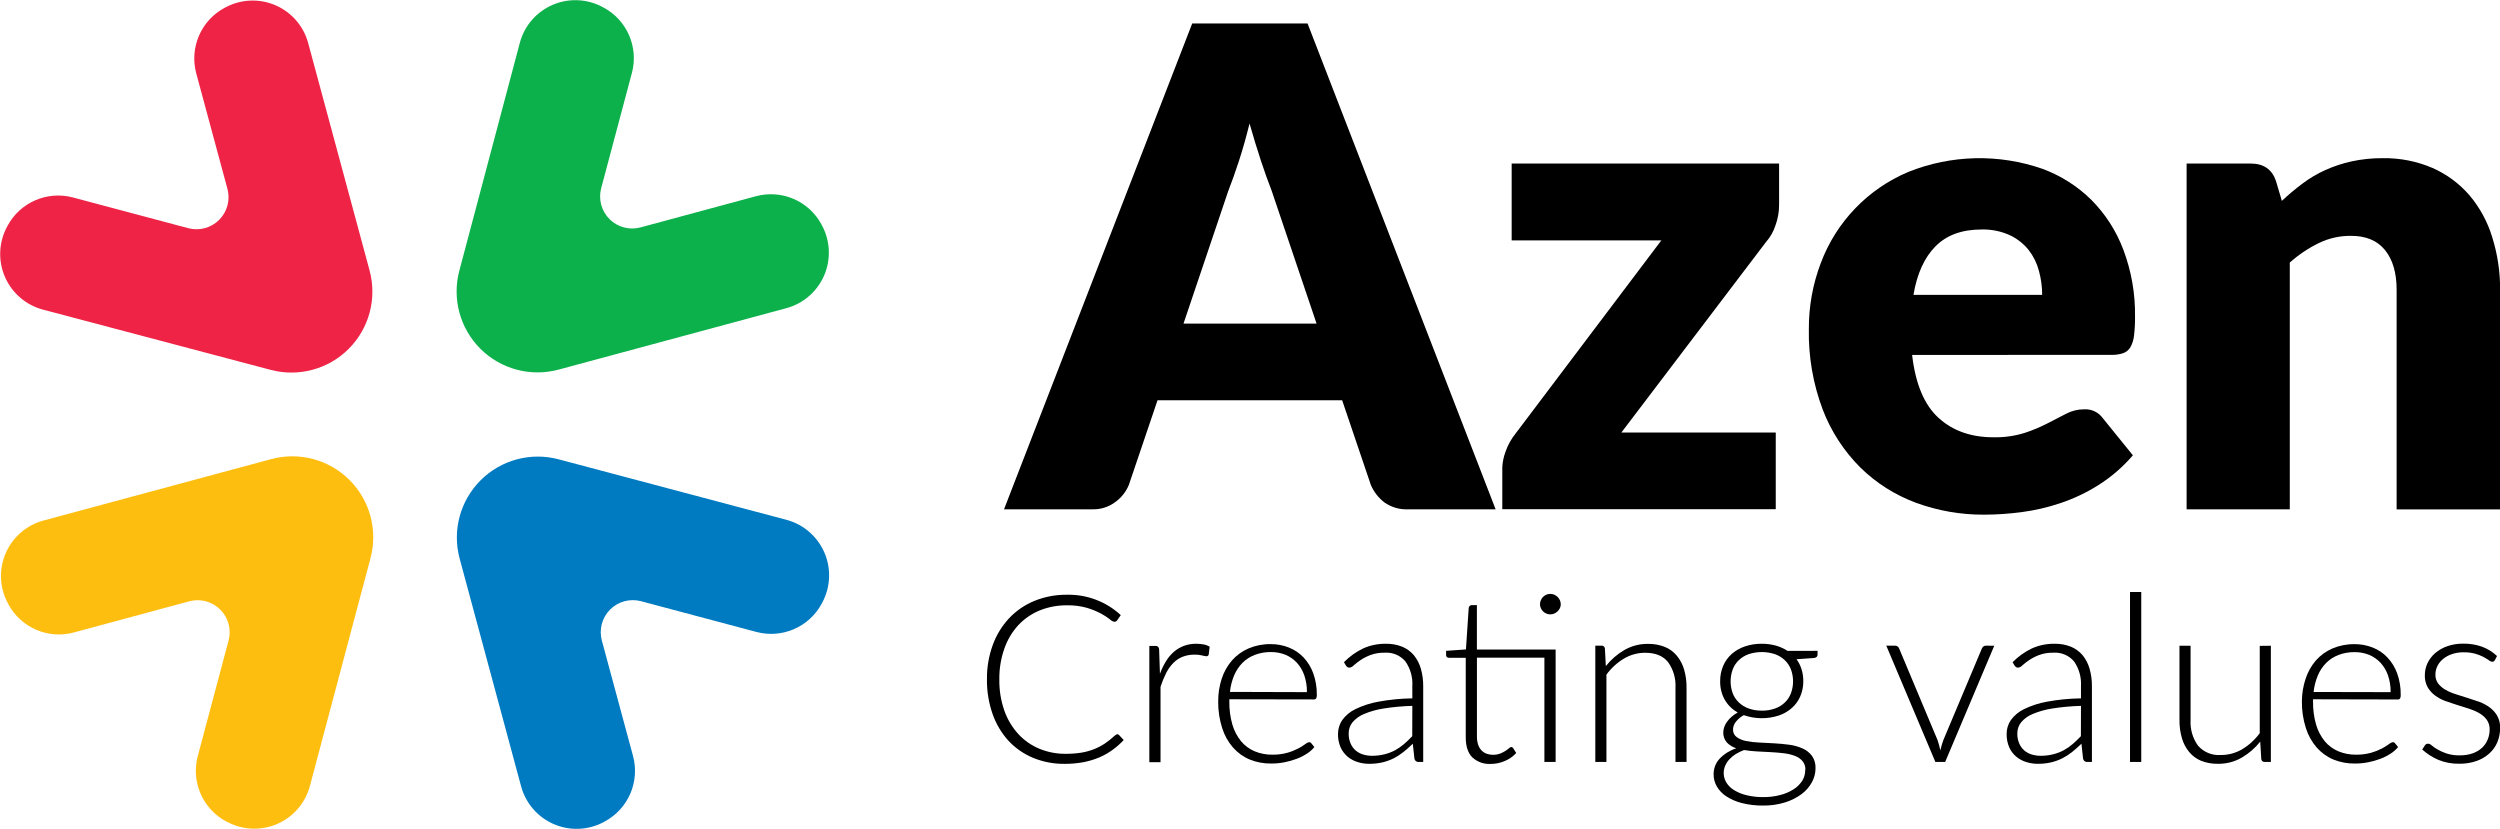
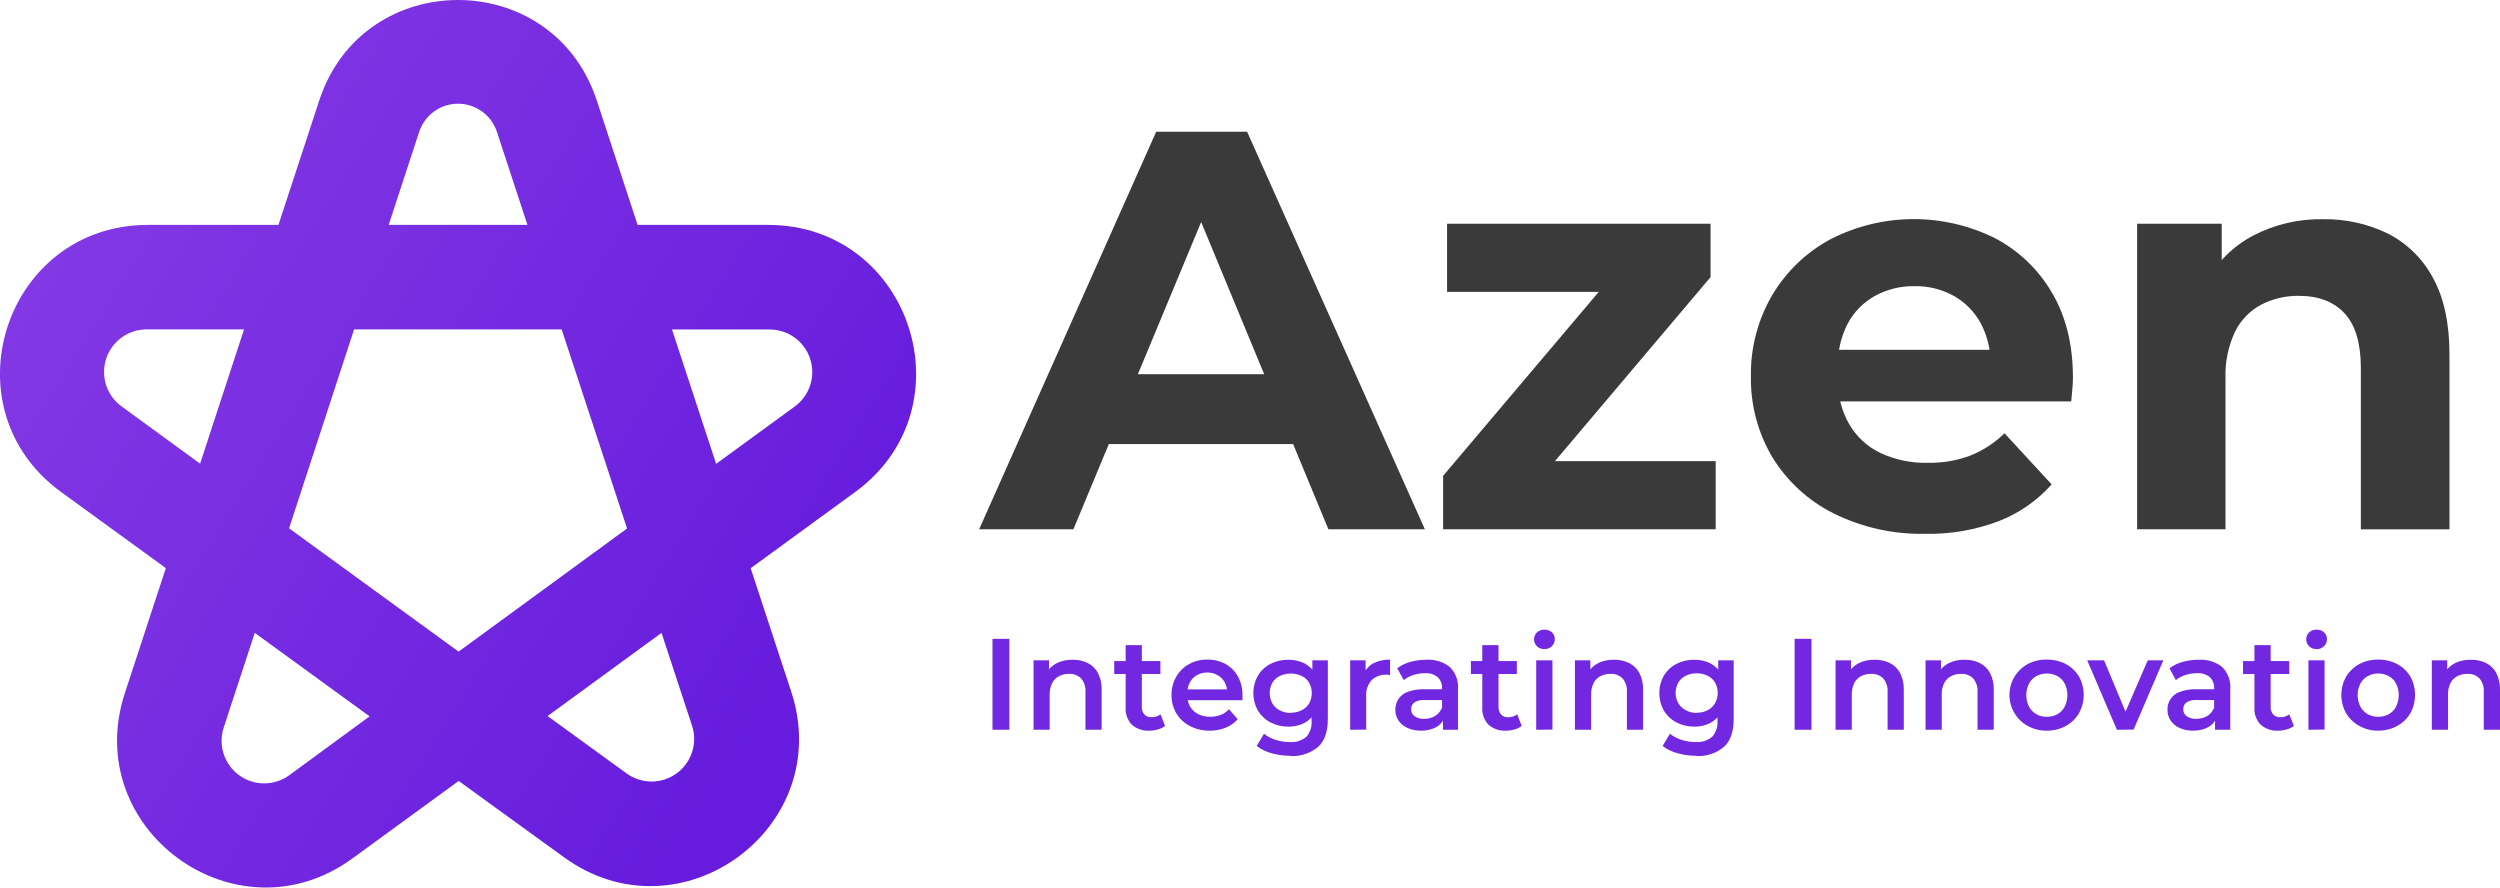
- <svg xmlns="http://www.w3.org/2000/svg" viewBox="0 0 629.97 208.86">
+ <svg xmlns="http://www.w3.org/2000/svg" viewBox="0 0 522.47 185.48">
  <defs>
-     <style>.cls-1{fill:#febe10;}.cls-2{fill:#007bc1;}.cls-3{fill:#0db14b;}.cls-4{fill:#ee2346;}</style>
+     <style>.cls-1{fill:url(#linear-gradient);}.cls-2{fill:#7227e0;}.cls-3{fill:#3a3a3a;}</style>
+     <linearGradient id="linear-gradient" x1="5.58" y1="48.99" x2="167.98" y2="150.23" gradientUnits="userSpaceOnUse">
+       <stop offset="0" stop-color="#8339e4" />
+       <stop offset="1" stop-color="#661bdd" />
+     </linearGradient>
  </defs>
  <g id="Layer_2" data-name="Layer 2">
    <g id="Layer_1-2" data-name="Layer 1">
-       <path d="M376.88,128.34h-22a9.6,9.6,0,0,1-6-1.72,10.94,10.94,0,0,1-3.44-4.41l-7.23-21.34H291.68l-7.23,21.34a10.12,10.12,0,0,1-3.32,4.24,9.25,9.25,0,0,1-5.92,1.89H253L300.42,5.92h29.07Zm-45.12-46.8L320.42,48c-.84-2.13-1.74-4.63-2.69-7.52s-1.91-6-2.86-9.37q-1.26,5.13-2.69,9.5t-2.69,7.56L298.23,81.54Z" />
-       <path d="M448.31,51.63a15,15,0,0,1-.93,5.21A11.76,11.76,0,0,1,445,61L408.56,109h38.91v19.32H378.56V117.76a13,13,0,0,1,.84-4,15.13,15.13,0,0,1,2.52-4.53l36.72-48.66H380.92V41.21h67.39Z" />
-       <path d="M481.83,89.44q1.26,10.92,6.64,15.84t13.86,4.91a24.81,24.81,0,0,0,7.82-1.09,39.49,39.49,0,0,0,5.84-2.44l4.71-2.43a9.69,9.69,0,0,1,4.49-1.09,5.4,5.4,0,0,1,4.71,2.26l7.56,9.33a38.69,38.69,0,0,1-8.7,7.52,44.7,44.7,0,0,1-9.58,4.54,51.91,51.91,0,0,1-9.83,2.27,73.84,73.84,0,0,1-9.37.63,49.12,49.12,0,0,1-17.18-3,39.48,39.48,0,0,1-14-8.87,41.65,41.65,0,0,1-9.5-14.62,54.73,54.73,0,0,1-3.49-20.34,46,46,0,0,1,3-16.55,40.16,40.16,0,0,1,22.1-23,48.19,48.19,0,0,1,33.78-.76A34.49,34.49,0,0,1,527,50.37a35.59,35.59,0,0,1,8.06,12.56A45.94,45.94,0,0,1,538,79.78a36.58,36.58,0,0,1-.25,4.79,7.78,7.78,0,0,1-.92,2.94A3.5,3.5,0,0,1,535,89a8.47,8.47,0,0,1-2.9.42ZM514.6,74.31a22.74,22.74,0,0,0-.8-6A14.69,14.69,0,0,0,511.2,63a13.41,13.41,0,0,0-4.75-3.74,16.26,16.26,0,0,0-7.14-1.43q-7.4,0-11.6,4.25t-5.54,12.22Z" />
-       <path d="M575,50.62a60.89,60.89,0,0,1,5.21-4.37,30,30,0,0,1,5.75-3.4,33.8,33.8,0,0,1,6.64-2.19,35.73,35.73,0,0,1,7.77-.8A30.57,30.57,0,0,1,613,42.34a26.32,26.32,0,0,1,9.29,6.89A29.72,29.72,0,0,1,628,59.74,43.48,43.48,0,0,1,630,73v55.37H603.92V73q0-6.39-2.94-10t-8.65-3.57a18.14,18.14,0,0,0-8,1.81A32.44,32.44,0,0,0,577,66.16v62.18H551V41.21h16.13c3.25,0,5.38,1.45,6.38,4.37Z" />
-       <path d="M281.48,185a.67.67,0,0,1,.5.21l1.18,1.27a19.42,19.42,0,0,1-2.81,2.48,16.9,16.9,0,0,1-3.33,1.89,19.94,19.94,0,0,1-4,1.21,24.91,24.91,0,0,1-4.75.42,20.32,20.32,0,0,1-7.94-1.51,17.9,17.9,0,0,1-6.2-4.3,19.57,19.57,0,0,1-4-6.73,25.47,25.47,0,0,1-1.43-8.78,24.42,24.42,0,0,1,1.47-8.65,19.77,19.77,0,0,1,4.12-6.73,18.27,18.27,0,0,1,6.36-4.36,21.12,21.12,0,0,1,8.19-1.55A19.36,19.36,0,0,1,282.42,155l-.91,1.32a.82.82,0,0,1-.74.36,2.37,2.37,0,0,1-1.14-.65,15.53,15.53,0,0,0-2.21-1.43,19.69,19.69,0,0,0-3.52-1.43,17.43,17.43,0,0,0-5-.64,18,18,0,0,0-6.91,1.29,15.38,15.38,0,0,0-5.39,3.71,17,17,0,0,0-3.51,5.89,22.55,22.55,0,0,0-1.27,7.8,22.85,22.85,0,0,0,1.28,7.9,17.24,17.24,0,0,0,3.52,5.87,15.11,15.11,0,0,0,5.28,3.68,16.94,16.94,0,0,0,6.59,1.28,25,25,0,0,0,4-.29,15.49,15.49,0,0,0,3.22-.89,14.57,14.57,0,0,0,2.74-1.44,21.26,21.26,0,0,0,2.5-2,1.66,1.66,0,0,1,.3-.19A.6.6,0,0,1,281.48,185Z" />
-       <path d="M292.29,169.79a17.86,17.86,0,0,1,1.54-3.19,9.77,9.77,0,0,1,2-2.37,8,8,0,0,1,2.53-1.49,8.77,8.77,0,0,1,3.1-.52,10.76,10.76,0,0,1,1.8.16,4.47,4.47,0,0,1,1.56.58l-.23,1.94a.57.57,0,0,1-.56.47,4.65,4.65,0,0,1-1.08-.2,7,7,0,0,0-1.9-.21,8.1,8.1,0,0,0-3,.52,6.8,6.8,0,0,0-2.35,1.54,9.92,9.92,0,0,0-1.83,2.55,24.72,24.72,0,0,0-1.43,3.49v19h-2.82v-29.3h1.5a1,1,0,0,1,.71.21,1.24,1.24,0,0,1,.26.71Z" />
-       <path d="M309.78,176.21v.56a19.89,19.89,0,0,0,.76,5.8,11.94,11.94,0,0,0,2.18,4.2,9,9,0,0,0,3.42,2.54,11.28,11.28,0,0,0,4.47.86,13.5,13.5,0,0,0,3.83-.49,14.34,14.34,0,0,0,2.73-1.09,14.14,14.14,0,0,0,1.75-1.09,2,2,0,0,1,.94-.48.66.66,0,0,1,.59.29l.76.94a7.85,7.85,0,0,1-1.87,1.65,12.82,12.82,0,0,1-2.59,1.31,18.5,18.5,0,0,1-3.06.87,16.5,16.5,0,0,1-3.28.32,13.9,13.9,0,0,1-5.48-1,11.6,11.6,0,0,1-4.24-3.05,13.69,13.69,0,0,1-2.72-4.9,21.15,21.15,0,0,1-1-6.64,18.12,18.12,0,0,1,.9-5.82,13.4,13.4,0,0,1,2.59-4.59,11.8,11.8,0,0,1,4.15-3,13.75,13.75,0,0,1,5.58-1.09,12.13,12.13,0,0,1,4.59.86,10.32,10.32,0,0,1,3.69,2.48,11.72,11.72,0,0,1,2.45,4,15.47,15.47,0,0,1,.9,5.48,1.62,1.62,0,0,1-.17.88.69.69,0,0,1-.59.24Zm19.55-1.8a12.59,12.59,0,0,0-.66-4.22A9.06,9.06,0,0,0,326.8,167a8.36,8.36,0,0,0-2.87-2,9.48,9.48,0,0,0-3.67-.69,11,11,0,0,0-4.06.71,8.88,8.88,0,0,0-3.11,2,10.33,10.33,0,0,0-2.11,3.18,14.94,14.94,0,0,0-1.05,4.15Z" />
-       <path d="M338.66,166.87a17.09,17.09,0,0,1,4.83-3.47,13.57,13.57,0,0,1,5.74-1.18,10.5,10.5,0,0,1,4.13.75,7.73,7.73,0,0,1,2.93,2.15,9.48,9.48,0,0,1,1.75,3.39,15.62,15.62,0,0,1,.59,4.43V192h-1.12a1,1,0,0,1-1.09-.82l-.41-3.77c-.81.78-1.61,1.49-2.4,2.12a14.52,14.52,0,0,1-2.49,1.59,13.08,13.08,0,0,1-2.8,1,14.72,14.72,0,0,1-3.3.35,9.5,9.5,0,0,1-2.91-.44,7.31,7.31,0,0,1-2.52-1.35,6.77,6.77,0,0,1-1.77-2.34,8.17,8.17,0,0,1-.66-3.43,6.15,6.15,0,0,1,1.06-3.45,8.78,8.78,0,0,1,3.33-2.77,22.22,22.22,0,0,1,5.82-1.88,50.52,50.52,0,0,1,8.52-.83v-3.06a9.82,9.82,0,0,0-1.75-6.26,6.26,6.26,0,0,0-5.2-2.19,9.89,9.89,0,0,0-3.61.59,12.46,12.46,0,0,0-2.51,1.29,15.58,15.58,0,0,0-1.68,1.3,1.84,1.84,0,0,1-1.09.59.86.86,0,0,1-.53-.15,1.31,1.31,0,0,1-.36-.38Zm17.23,11a55.89,55.89,0,0,0-7.2.66,20.66,20.66,0,0,0-5,1.4,7.45,7.45,0,0,0-2.9,2.11,4.41,4.41,0,0,0-.94,2.78,6,6,0,0,0,.49,2.54,4.89,4.89,0,0,0,1.29,1.77,5.32,5.32,0,0,0,1.87,1,7.77,7.77,0,0,0,2.21.32,12.41,12.41,0,0,0,3.14-.37,11.58,11.58,0,0,0,2.65-1,13,13,0,0,0,2.28-1.57c.71-.61,1.4-1.27,2.09-2Z" />
-       <path d="M392,192h-2.83V165.73h-17V185.6a6.37,6.37,0,0,0,.31,2.08,3.9,3.9,0,0,0,.86,1.43,3.39,3.39,0,0,0,1.28.82,4.58,4.58,0,0,0,1.59.27,5,5,0,0,0,1.82-.31,7.48,7.48,0,0,0,1.33-.68,8.25,8.25,0,0,0,.91-.68,1.05,1.05,0,0,1,.56-.31.63.63,0,0,1,.47.3l.77,1.23a8.2,8.2,0,0,1-2.84,2,8.91,8.91,0,0,1-3.58.75,6.29,6.29,0,0,1-4.64-1.65c-1.11-1.1-1.66-2.79-1.66-5.09v-20h-4.21a.76.76,0,0,1-.53-.18.63.63,0,0,1-.21-.5V164l5-.35.7-10.49a1.11,1.11,0,0,1,.24-.47.64.64,0,0,1,.5-.2h1.32v11.19H392Zm1.3-39.75a2.39,2.39,0,0,1-.22,1,3.12,3.12,0,0,1-.59.81,2.91,2.91,0,0,1-.84.55,2.51,2.51,0,0,1-2,0,2.69,2.69,0,0,1-.82-.55,3,3,0,0,1-.56-.81,2.38,2.38,0,0,1-.21-1,2.59,2.59,0,0,1,.21-1,2.87,2.87,0,0,1,.56-.84,2.91,2.91,0,0,1,.82-.56,2.63,2.63,0,0,1,2,0,3.16,3.16,0,0,1,.84.56,3,3,0,0,1,.59.84A2.6,2.6,0,0,1,393.29,152.27Z" />
-       <path d="M404.65,167.85a16.63,16.63,0,0,1,4.7-4.07,11.67,11.67,0,0,1,5.93-1.53,11.05,11.05,0,0,1,4.26.77,7.72,7.72,0,0,1,3,2.21,9.67,9.67,0,0,1,1.83,3.47,15.83,15.83,0,0,1,.62,4.59V192H422.2V173.29a10.08,10.08,0,0,0-1.88-6.46c-1.26-1.56-3.17-2.34-5.75-2.34a10.41,10.41,0,0,0-5.34,1.46A15,15,0,0,0,404.8,170v22H402v-29.3h1.56a.79.79,0,0,1,.86.74Z" />
-       <path d="M458,164v1c0,.43-.28.7-.83.8l-4.47.32a8.52,8.52,0,0,1,1.26,2.5,9.74,9.74,0,0,1,.45,3,9.37,9.37,0,0,1-.76,3.84,8.22,8.22,0,0,1-2.12,2.94,9.61,9.61,0,0,1-3.29,1.9,13.79,13.79,0,0,1-8.82-.09,6.26,6.26,0,0,0-2,1.67,3.16,3.16,0,0,0-.72,1.9,2.28,2.28,0,0,0,.9,1.94,6,6,0,0,0,2.35,1,20.6,20.6,0,0,0,3.33.39l3.81.2c1.3.07,2.57.19,3.82.36a12.3,12.3,0,0,1,3.32.93,6,6,0,0,1,2.36,1.86,5.11,5.11,0,0,1,.9,3.16,7.25,7.25,0,0,1-.92,3.51,9.08,9.08,0,0,1-2.63,3,14,14,0,0,1-4.17,2.08,18,18,0,0,1-5.48.78,20.75,20.75,0,0,1-5.41-.64,13,13,0,0,1-3.9-1.7,7.44,7.44,0,0,1-2.37-2.49,6,6,0,0,1-.8-3,5.69,5.69,0,0,1,1.53-4,10.23,10.23,0,0,1,4.18-2.6,5.75,5.75,0,0,1-2.37-1.46,3.66,3.66,0,0,1-.9-2.61,3.85,3.85,0,0,1,.24-1.29,5.27,5.27,0,0,1,.71-1.34,6.69,6.69,0,0,1,1.15-1.25,8.14,8.14,0,0,1,1.53-1.06,8.81,8.81,0,0,1-3.26-3.21,9.23,9.23,0,0,1-1.16-4.68,9.55,9.55,0,0,1,.75-3.85,8.49,8.49,0,0,1,2.14-3,9.72,9.72,0,0,1,3.31-1.91,12.85,12.85,0,0,1,4.28-.68,13,13,0,0,1,3.58.47,10.75,10.75,0,0,1,2.93,1.33Zm-3.06,30a3.3,3.3,0,0,0-.73-2.22,4.82,4.82,0,0,0-1.92-1.31,11.9,11.9,0,0,0-2.79-.66c-1.05-.13-2.15-.22-3.29-.28l-3.47-.18a29.08,29.08,0,0,1-3.26-.35,13.26,13.26,0,0,0-2.07,1,7.52,7.52,0,0,0-1.61,1.32,5.5,5.5,0,0,0-1.06,1.6,4.65,4.65,0,0,0,.28,4.27,5.81,5.81,0,0,0,1.94,1.91,10.67,10.67,0,0,0,3.14,1.28,17,17,0,0,0,4.26.48,16.21,16.21,0,0,0,4.17-.51,11.41,11.41,0,0,0,3.36-1.41,7.19,7.19,0,0,0,2.24-2.18A5,5,0,0,0,454.89,194Zm-11-14.92a9.7,9.7,0,0,0,3.36-.55,6.83,6.83,0,0,0,2.47-1.52,6.35,6.35,0,0,0,1.53-2.32,8.73,8.73,0,0,0,0-6,6.46,6.46,0,0,0-1.56-2.34,7,7,0,0,0-2.48-1.51,10.6,10.6,0,0,0-6.62,0,7,7,0,0,0-2.47,1.51,6.19,6.19,0,0,0-1.55,2.34,8.81,8.81,0,0,0,0,6,6.27,6.27,0,0,0,1.55,2.32,7,7,0,0,0,2.47,1.52A9.45,9.45,0,0,0,443.93,179.07Z" />
-       <path d="M502.53,162.72,490.16,192h-2.47l-12.37-29.3h2.21a1.09,1.09,0,0,1,.68.22,1.15,1.15,0,0,1,.35.49l9.69,23.11a21.41,21.41,0,0,1,.7,2.57,20,20,0,0,1,.74-2.57l9.72-23.11a1.32,1.32,0,0,1,.4-.52,1,1,0,0,1,.6-.19Z" />
-       <path d="M507.15,166.87A17.09,17.09,0,0,1,512,163.4a13.54,13.54,0,0,1,5.74-1.18,10.53,10.53,0,0,1,4.13.75,7.73,7.73,0,0,1,2.93,2.15,9.48,9.48,0,0,1,1.75,3.39,15.62,15.62,0,0,1,.59,4.43V192H526a1,1,0,0,1-1.09-.82l-.41-3.77c-.81.78-1.61,1.49-2.4,2.12a14.52,14.52,0,0,1-2.49,1.59,13.27,13.27,0,0,1-2.8,1,14.72,14.72,0,0,1-3.3.35,9.5,9.5,0,0,1-2.91-.44,7.31,7.31,0,0,1-2.52-1.35,6.65,6.65,0,0,1-1.77-2.34,8.17,8.17,0,0,1-.66-3.43,6.07,6.07,0,0,1,1.06-3.45,8.78,8.78,0,0,1,3.33-2.77,22.27,22.27,0,0,1,5.81-1.88,50.76,50.76,0,0,1,8.53-.83v-3.06a9.88,9.88,0,0,0-1.75-6.26,6.26,6.26,0,0,0-5.2-2.19,9.89,9.89,0,0,0-3.61.59,12.46,12.46,0,0,0-2.51,1.29,15.58,15.58,0,0,0-1.68,1.3,1.87,1.87,0,0,1-1.09.59.86.86,0,0,1-.53-.15,1.31,1.31,0,0,1-.36-.38Zm17.23,11a55.89,55.89,0,0,0-7.2.66,20.66,20.66,0,0,0-5,1.4,7.45,7.45,0,0,0-2.9,2.11,4.41,4.41,0,0,0-.94,2.78,6,6,0,0,0,.49,2.54,4.89,4.89,0,0,0,1.29,1.77,5.32,5.32,0,0,0,1.87,1,7.72,7.72,0,0,0,2.21.32,12.41,12.41,0,0,0,3.14-.37,11.58,11.58,0,0,0,2.65-1,13,13,0,0,0,2.28-1.57c.71-.61,1.4-1.27,2.09-2Z" />
-       <path d="M539.57,149.18V192h-2.83V149.18Z" />
-       <path d="M572.23,162.72V192h-1.56a.79.79,0,0,1-.86-.76l-.26-4.36a16.59,16.59,0,0,1-4.7,4.06,11.7,11.7,0,0,1-5.93,1.53,11,11,0,0,1-4.27-.76,7.79,7.79,0,0,1-3-2.21,9.63,9.63,0,0,1-1.83-3.48,15.78,15.78,0,0,1-.62-4.59V162.72H552v18.73a10.06,10.06,0,0,0,1.88,6.46,6.93,6.93,0,0,0,5.74,2.34A10.41,10.41,0,0,0,565,188.8a15.08,15.08,0,0,0,4.43-4.05v-22Z" />
-       <path d="M582.86,176.21v.56a19.89,19.89,0,0,0,.76,5.8,11.94,11.94,0,0,0,2.18,4.2,9,9,0,0,0,3.42,2.54,11.24,11.24,0,0,0,4.47.86,13.5,13.5,0,0,0,3.83-.49,14.34,14.34,0,0,0,2.73-1.09A15,15,0,0,0,602,187.5a2,2,0,0,1,.94-.48.67.67,0,0,1,.59.29l.76.94a7.85,7.85,0,0,1-1.87,1.65,13.09,13.09,0,0,1-2.59,1.31,18.5,18.5,0,0,1-3.06.87,16.5,16.5,0,0,1-3.28.32,13.87,13.87,0,0,1-5.48-1,11.6,11.6,0,0,1-4.24-3.05,13.69,13.69,0,0,1-2.72-4.9,21.15,21.15,0,0,1-1-6.64A18.12,18.12,0,0,1,581,171a13.4,13.4,0,0,1,2.59-4.59,11.8,11.8,0,0,1,4.15-3,13.75,13.75,0,0,1,5.58-1.09,12.13,12.13,0,0,1,4.59.86,10.19,10.19,0,0,1,3.68,2.48,11.74,11.74,0,0,1,2.46,4,15.47,15.47,0,0,1,.9,5.48,1.62,1.62,0,0,1-.17.88.69.69,0,0,1-.59.24Zm19.55-1.8a12.59,12.59,0,0,0-.66-4.22,9.21,9.21,0,0,0-1.87-3.17,8.46,8.46,0,0,0-2.87-2,9.52,9.52,0,0,0-3.67-.69,11,11,0,0,0-4.06.71,8.88,8.88,0,0,0-3.11,2,10.15,10.15,0,0,0-2.11,3.18,14.94,14.94,0,0,0-1.06,4.15Z" />
-       <path d="M628.68,166.34a.75.75,0,0,1-.68.42,1.6,1.6,0,0,1-.83-.37,10.73,10.73,0,0,0-3.41-1.65,10.53,10.53,0,0,0-3-.37,8.65,8.65,0,0,0-2.9.46,7,7,0,0,0-2.23,1.22,5.29,5.29,0,0,0-1.43,1.78,4.7,4.7,0,0,0-.5,2.14,3.61,3.61,0,0,0,.7,2.29,6.27,6.27,0,0,0,1.84,1.56,13.06,13.06,0,0,0,2.61,1.12l3,.95c1,.31,2,.66,3,1a10.63,10.63,0,0,1,2.6,1.43,6.82,6.82,0,0,1,1.84,2.09,5.84,5.84,0,0,1,.71,3,9.34,9.34,0,0,1-.68,3.57,7.87,7.87,0,0,1-2,2.85,9.56,9.56,0,0,1-3.23,1.92,12.64,12.64,0,0,1-4.39.7,13.31,13.31,0,0,1-5.33-1,15.07,15.07,0,0,1-4-2.58l.65-1a1,1,0,0,1,.34-.35.94.94,0,0,1,.51-.12,1.51,1.51,0,0,1,.93.47,10.31,10.31,0,0,0,1.46,1,11.92,11.92,0,0,0,2.25,1,10.18,10.18,0,0,0,3.31.47,9.6,9.6,0,0,0,3.27-.51,6.94,6.94,0,0,0,2.36-1.4,5.84,5.84,0,0,0,1.42-2.08,6.47,6.47,0,0,0,.49-2.52,4.05,4.05,0,0,0-.71-2.44,6,6,0,0,0-1.85-1.65,13.61,13.61,0,0,0-2.61-1.15c-1-.31-2-.63-3-.94s-2-.66-3-1a10.61,10.61,0,0,1-2.6-1.41,6.84,6.84,0,0,1-1.86-2.08,6,6,0,0,1-.7-3.05,7,7,0,0,1,.67-3,7.76,7.76,0,0,1,1.93-2.53,9.43,9.43,0,0,1,3.05-1.74,11.87,11.87,0,0,1,4-.65,13.7,13.7,0,0,1,4.76.77,11.13,11.13,0,0,1,3.78,2.35Z" />
-       <path class="cls-1" d="M47.69,151.52l-29.07,7.85a14.45,14.45,0,0,1-16.51-7.1c0-.09-.1-.18-.14-.27a14.48,14.48,0,0,1,9-20.84l57.4-15.48a20.4,20.4,0,0,1,25,24.94L78.09,198.07a14.49,14.49,0,0,1-20.81,9.05L57,207a14.46,14.46,0,0,1-7.16-16.49L57.6,161.4A8.08,8.08,0,0,0,47.69,151.52Z" />
-       <path class="cls-2" d="M151.66,161.42l7.85,29.06a14.45,14.45,0,0,1-7.1,16.51l-.26.15a14.49,14.49,0,0,1-20.84-9l-15.49-57.4a20.4,20.4,0,0,1,24.94-25L198.22,131a14.49,14.49,0,0,1,9,20.81c0,.09-.09.18-.14.27a14.47,14.47,0,0,1-16.49,7.16l-29.09-7.75A8.08,8.08,0,0,0,151.66,161.42Z" />
-       <path class="cls-3" d="M161.41,57.3l29.06-7.85A14.47,14.47,0,0,1,207,56.55c0,.09.09.18.14.27a14.49,14.49,0,0,1-9,20.84L140.75,93.14a20.39,20.39,0,0,1-25-24.94L131,10.75a14.48,14.48,0,0,1,20.8-9l.27.14a14.46,14.46,0,0,1,7.16,16.49l-7.75,29.09A8.08,8.08,0,0,0,161.41,57.3Z" />
-       <path class="cls-4" d="M57.3,47.54,49.45,18.48A14.47,14.47,0,0,1,56.55,2l.27-.14a14.49,14.49,0,0,1,20.84,9L93.14,68.2a20.4,20.4,0,0,1-24.94,25L10.75,78a14.5,14.5,0,0,1-9-20.81l.14-.27a14.48,14.48,0,0,1,16.49-7.16l29.09,7.75A8.08,8.08,0,0,0,57.3,47.54Z" />
+       <path class="cls-1" d="M160.5,47H133.25c-2.06-6.26-5.07-15.43-8.53-26-9.2-28-48.83-28-58,0L58.19,47H30.94C1,47-11.41,85.26,12.79,102.84l21.87,15.89-8.56,26.1c-9.35,28.5,23.31,52.25,47.54,34.58l22.22-16.2,22,15.94c24.24,17.62,56.85-6.15,47.49-34.62l-8.47-25.78c5.28-3.84,13-9.46,21.86-15.94C202.85,85.2,190.39,47,160.5,47ZM103.84,27.52,110.23,47h-29l6.38-19.46A8.55,8.55,0,0,1,103.84,27.52ZM30.59,68.84H51L41.82,96.9l-16.46-12A8.9,8.9,0,0,1,30.59,68.84ZM46.77,152l6.47-19.74,24,17.45L60.47,162A8.9,8.9,0,0,1,46.77,152Zm49.07-15.82L60.41,110.41,74,68.84h43.38l13.67,41.61Zm18.6,13.47,23.81-17.39,6.37,19.37a8.9,8.9,0,0,1-13.68,10Zm35.22-52.71-9.22-28.08h20.41a8.9,8.9,0,0,1,5.25,16.09Z" />
+       <path class="cls-2" d="M207.42,152.51v-19h3.52v19Z" />
+       <path class="cls-2" d="M224.19,137.88a6.89,6.89,0,0,1,3.1.67,5,5,0,0,1,2.16,2.07,7.34,7.34,0,0,1,.78,3.59v8.3h-3.38v-7.86a4,4,0,0,0-.91-2.87,3.32,3.32,0,0,0-2.53-.95,4.42,4.42,0,0,0-2.12.49,3.32,3.32,0,0,0-1.42,1.45,5.23,5.23,0,0,0-.5,2.42v7.32H216V138h3.23v3.9l-.57-1.19a5.11,5.11,0,0,1,2.21-2.13A7.15,7.15,0,0,1,224.19,137.88Z" />
+       <path class="cls-2" d="M232.86,140.86v-2.71h9.65v2.71Zm7.37,11.84a5.09,5.09,0,0,1-3.68-1.24,4.76,4.76,0,0,1-1.3-3.64v-13h3.38v12.9a2.29,2.29,0,0,0,.53,1.6,1.92,1.92,0,0,0,1.48.57,3,3,0,0,0,1.9-.6l.94,2.41a3.78,3.78,0,0,1-1.46.73A6.29,6.29,0,0,1,240.23,152.7Z" />
+       <path class="cls-2" d="M252.83,152.7a8.7,8.7,0,0,1-4.21-1,7,7,0,0,1-2.79-2.64,7.37,7.37,0,0,1-1-3.82,7.54,7.54,0,0,1,1-3.83,7,7,0,0,1,2.66-2.62,7.74,7.74,0,0,1,3.86-.94,7.51,7.51,0,0,1,3.76.92,6.63,6.63,0,0,1,2.6,2.6,7.83,7.83,0,0,1,.95,3.95c0,.15,0,.31,0,.49s0,.35,0,.52H247.52v-2.25h10.27l-1.33.7a4.13,4.13,0,0,0-.51-2.19,3.92,3.92,0,0,0-1.48-1.49,4.22,4.22,0,0,0-2.15-.55,4.28,4.28,0,0,0-2.18.55,3.79,3.79,0,0,0-1.47,1.5,4.63,4.63,0,0,0-.53,2.26v.54a4.42,4.42,0,0,0,.6,2.31,4,4,0,0,0,1.68,1.54,5.5,5.5,0,0,0,2.49.54,5.87,5.87,0,0,0,2.2-.38,4.6,4.6,0,0,0,1.73-1.19l1.82,2.09a6.39,6.39,0,0,1-2.46,1.75A8.85,8.85,0,0,1,252.83,152.7Z" />
+       <path class="cls-2" d="M269.25,151.86a8,8,0,0,1-3.73-.88,6.68,6.68,0,0,1-2.62-2.46,7.43,7.43,0,0,1,0-7.34,6.56,6.56,0,0,1,2.62-2.44,8,8,0,0,1,3.73-.86,7.29,7.29,0,0,1,3.31.73,5.49,5.49,0,0,1,2.34,2.27,9.37,9.37,0,0,1,0,7.93,5.63,5.63,0,0,1-2.34,2.3A7.17,7.17,0,0,1,269.25,151.86Zm.43,6.09a14.29,14.29,0,0,1-3.91-.53,8.26,8.26,0,0,1-3.13-1.53l1.52-2.54a7.4,7.4,0,0,0,2.39,1.26,9.61,9.61,0,0,0,2.94.47A4.83,4.83,0,0,0,273,154a4.44,4.44,0,0,0,1.11-3.29v-2.57l.27-3.28-.11-3.28V138h3.23v12.27q0,3.93-2,5.79A8.28,8.28,0,0,1,269.68,158Zm.08-9a4.85,4.85,0,0,0,2.28-.52A3.88,3.88,0,0,0,273.6,147a4.5,4.5,0,0,0,0-4.31,3.66,3.66,0,0,0-1.56-1.43,5.45,5.45,0,0,0-4.56,0,3.66,3.66,0,0,0-1.58,1.43,4.5,4.5,0,0,0,0,4.31,3.87,3.87,0,0,0,1.58,1.47A4.88,4.88,0,0,0,269.76,149Z" />
+       <path class="cls-2" d="M282.17,152.51V138h3.23v4l-.38-1.16a4.57,4.57,0,0,1,2-2.23,7.3,7.3,0,0,1,3.49-.75v3.22a2.2,2.2,0,0,0-.41-.07h-.38a4.16,4.16,0,0,0-3.06,1.12,4.52,4.52,0,0,0-1.14,3.35v7Z" />
+       <path class="cls-2" d="M297,152.7a6.79,6.79,0,0,1-2.84-.56,4.37,4.37,0,0,1-1.88-1.54,3.89,3.89,0,0,1-.67-2.24,4.18,4.18,0,0,1,.59-2.19,3.88,3.88,0,0,1,1.91-1.55,9,9,0,0,1,3.52-.57h4.2v2.25h-4a3.54,3.54,0,0,0-2.33.56,1.77,1.77,0,0,0-.59,1.36,1.72,1.72,0,0,0,.73,1.47,3.35,3.35,0,0,0,2,.54,4.38,4.38,0,0,0,2.23-.57,3.25,3.25,0,0,0,1.43-1.68l.57,2a3.79,3.79,0,0,1-1.75,2A6.46,6.46,0,0,1,297,152.7Zm4.56-.19v-2.93l-.19-.62v-5.12a3,3,0,0,0-.9-2.32,3.87,3.87,0,0,0-2.71-.83,7.81,7.81,0,0,0-2.39.38,6.14,6.14,0,0,0-2,1.06L292,139.66a8.12,8.12,0,0,1,2.77-1.34,12.42,12.42,0,0,1,3.35-.44,7.14,7.14,0,0,1,4.86,1.5,5.83,5.83,0,0,1,1.72,4.64v8.49Z" />
+       <path class="cls-2" d="M307.4,140.86v-2.71H317v2.71Zm7.37,11.84a5.13,5.13,0,0,1-3.69-1.24,4.8,4.8,0,0,1-1.3-3.64v-13h3.39v12.9a2.29,2.29,0,0,0,.53,1.6,1.91,1.91,0,0,0,1.48.57,3,3,0,0,0,1.89-.6l.95,2.41a3.93,3.93,0,0,1-1.46.73A6.34,6.34,0,0,1,314.77,152.7Z" />
+       <path class="cls-2" d="M322.76,135.65a2.18,2.18,0,0,1-1.56-.59,2,2,0,0,1-.61-1.44,2,2,0,0,1,.61-1.45,2.17,2.17,0,0,1,1.56-.58,2.24,2.24,0,0,1,1.56.55,1.81,1.81,0,0,1,.61,1.4,2,2,0,0,1-.6,1.5A2.07,2.07,0,0,1,322.76,135.65Zm-1.71,16.86V138h3.39v14.47Z" />
+       <path class="cls-2" d="M337.34,137.88a6.92,6.92,0,0,1,3.1.67,5,5,0,0,1,2.15,2.07,7.23,7.23,0,0,1,.79,3.59v8.3H340v-7.86a4,4,0,0,0-.9-2.87,3.33,3.33,0,0,0-2.54-.95,4.38,4.38,0,0,0-2.11.49,3.27,3.27,0,0,0-1.42,1.45,5.11,5.11,0,0,0-.5,2.42v7.32h-3.39V138h3.22v3.9l-.57-1.19a5.22,5.22,0,0,1,2.21-2.13A7.19,7.19,0,0,1,337.34,137.88Z" />
+       <path class="cls-2" d="M354.08,151.86a7.92,7.92,0,0,1-3.72-.88,6.7,6.7,0,0,1-2.63-2.46,7.5,7.5,0,0,1,0-7.34,6.58,6.58,0,0,1,2.63-2.44,7.9,7.9,0,0,1,3.72-.86,7.29,7.29,0,0,1,3.31.73,5.49,5.49,0,0,1,2.34,2.27,9.37,9.37,0,0,1,0,7.93,5.63,5.63,0,0,1-2.34,2.3A7.17,7.17,0,0,1,354.08,151.86Zm.44,6.09a14.31,14.31,0,0,1-3.92-.53,8.33,8.33,0,0,1-3.13-1.53l1.52-2.54a7.35,7.35,0,0,0,2.4,1.26,9.52,9.52,0,0,0,2.94.47,4.82,4.82,0,0,0,3.49-1.1,4.44,4.44,0,0,0,1.11-3.29v-2.57l.27-3.28-.11-3.28V138h3.23v12.27q0,3.93-2,5.79A8.25,8.25,0,0,1,354.52,158Zm.08-9a4.81,4.81,0,0,0,2.27-.52,3.88,3.88,0,0,0,1.56-1.47,4.43,4.43,0,0,0,0-4.31,3.66,3.66,0,0,0-1.56-1.43,4.92,4.92,0,0,0-2.27-.5,5,5,0,0,0-2.29.5,3.63,3.63,0,0,0-1.57,1.43,4.43,4.43,0,0,0,0,4.31,3.85,3.85,0,0,0,1.57,1.47A4.89,4.89,0,0,0,354.6,149Z" />
+       <path class="cls-2" d="M375.05,152.51v-19h3.52v19Z" />
+       <path class="cls-2" d="M391.82,137.88a6.89,6.89,0,0,1,3.1.67,5,5,0,0,1,2.16,2.07,7.34,7.34,0,0,1,.79,3.59v8.3h-3.39v-7.86a4,4,0,0,0-.91-2.87,3.32,3.32,0,0,0-2.53-.95,4.42,4.42,0,0,0-2.12.49,3.37,3.37,0,0,0-1.42,1.45,5.23,5.23,0,0,0-.5,2.42v7.32h-3.39V138h3.23v3.9l-.57-1.19a5.11,5.11,0,0,1,2.21-2.13A7.15,7.15,0,0,1,391.82,137.88Z" />
+       <path class="cls-2" d="M410.63,137.88a6.92,6.92,0,0,1,3.1.67,5,5,0,0,1,2.15,2.07,7.23,7.23,0,0,1,.79,3.59v8.3h-3.39v-7.86a4,4,0,0,0-.91-2.87,3.3,3.3,0,0,0-2.53-.95,4.35,4.35,0,0,0-2.11.49,3.34,3.34,0,0,0-1.43,1.45,5.23,5.23,0,0,0-.5,2.42v7.32h-3.38V138h3.22v3.9l-.57-1.19a5.17,5.17,0,0,1,2.21-2.13A7.19,7.19,0,0,1,410.63,137.88Z" />
+       <path class="cls-2" d="M427.75,152.7a8,8,0,0,1-4-1,7.21,7.21,0,0,1-2.73-2.64,7.36,7.36,0,0,1,2.73-10.27,8.16,8.16,0,0,1,4-.94,8.29,8.29,0,0,1,4,.94,7.11,7.11,0,0,1,2.73,2.6,7.92,7.92,0,0,1,0,7.67,7.07,7.07,0,0,1-2.73,2.64A8.09,8.09,0,0,1,427.75,152.7Zm0-2.9a4.5,4.5,0,0,0,2.22-.54,3.88,3.88,0,0,0,1.53-1.58,5.49,5.49,0,0,0,0-4.83,3.83,3.83,0,0,0-1.53-1.56,4.75,4.75,0,0,0-4.4,0,4,4,0,0,0-1.53,1.56,5.4,5.4,0,0,0,0,4.83,4,4,0,0,0,1.53,1.58A4.38,4.38,0,0,0,427.75,149.8Z" />
+       <path class="cls-2" d="M442.41,152.51,436.2,138h3.52l5.34,12.76h-1.73L448.86,138h3.25l-6.21,14.47Z" />
+       <path class="cls-2" d="M458.37,152.7a6.8,6.8,0,0,1-2.85-.56,4.37,4.37,0,0,1-1.88-1.54,4,4,0,0,1-.67-2.24,4.18,4.18,0,0,1,.59-2.19,3.93,3.93,0,0,1,1.91-1.55,9,9,0,0,1,3.52-.57h4.2v2.25h-4a3.54,3.54,0,0,0-2.33.56,1.8,1.8,0,0,0-.59,1.36,1.72,1.72,0,0,0,.73,1.47,3.35,3.35,0,0,0,2,.54,4.42,4.42,0,0,0,2.24-.57,3.23,3.23,0,0,0,1.42-1.68l.57,2a3.79,3.79,0,0,1-1.75,2A6.45,6.45,0,0,1,458.37,152.7Zm4.55-.19v-2.93l-.19-.62v-5.12a3,3,0,0,0-.9-2.32,3.86,3.86,0,0,0-2.7-.83,7.82,7.82,0,0,0-2.4.38,6,6,0,0,0-2,1.06l-1.33-2.47a8.08,8.08,0,0,1,2.78-1.34,12.34,12.34,0,0,1,3.34-.44,7.18,7.18,0,0,1,4.87,1.5,5.86,5.86,0,0,1,1.71,4.64v8.49Z" />
+       <path class="cls-2" d="M468.77,140.86v-2.71h9.65v2.71Zm7.37,11.84a5.09,5.09,0,0,1-3.68-1.24,4.76,4.76,0,0,1-1.31-3.64v-13h3.39v12.9a2.29,2.29,0,0,0,.53,1.6,1.91,1.91,0,0,0,1.48.57,3,3,0,0,0,1.89-.6l.95,2.41a3.86,3.86,0,0,1-1.46.73A6.34,6.34,0,0,1,476.14,152.7Z" />
+       <path class="cls-2" d="M484.13,135.65a2.14,2.14,0,0,1-1.55-.59,1.94,1.94,0,0,1-.61-1.44,1.91,1.91,0,0,1,.61-1.45,2.13,2.13,0,0,1,1.55-.58,2.2,2.2,0,0,1,1.56.55,1.81,1.81,0,0,1,.61,1.4,2,2,0,0,1-.6,1.5A2.07,2.07,0,0,1,484.13,135.65Zm-1.7,16.86V138h3.38v14.47Z" />
+       <path class="cls-2" d="M497,152.7a7.89,7.89,0,0,1-3.95-1,7.17,7.17,0,0,1-2.74-2.64,7.82,7.82,0,0,1,0-7.65,7.19,7.19,0,0,1,2.74-2.62,8.09,8.09,0,0,1,3.95-.94,8.29,8.29,0,0,1,4,.94,7.21,7.21,0,0,1,2.74,2.6,8,8,0,0,1,0,7.67,7.17,7.17,0,0,1-2.74,2.64A8.09,8.09,0,0,1,497,152.7Zm0-2.9a4.5,4.5,0,0,0,2.22-.54,3.88,3.88,0,0,0,1.53-1.58,5.49,5.49,0,0,0,0-4.83,3.83,3.83,0,0,0-1.53-1.56,4.75,4.75,0,0,0-4.4,0,4,4,0,0,0-1.53,1.56,5.4,5.4,0,0,0,0,4.83,4,4,0,0,0,1.53,1.58A4.38,4.38,0,0,0,497,149.8Z" />
+       <path class="cls-2" d="M516.43,137.88a6.92,6.92,0,0,1,3.1.67,5,5,0,0,1,2.15,2.07,7.23,7.23,0,0,1,.79,3.59v8.3h-3.39v-7.86a4,4,0,0,0-.9-2.87,3.33,3.33,0,0,0-2.54-.95,4.38,4.38,0,0,0-2.11.49,3.32,3.32,0,0,0-1.42,1.45,5.11,5.11,0,0,0-.5,2.42v7.32h-3.39V138h3.22v3.9l-.57-1.19a5.22,5.22,0,0,1,2.21-2.13A7.19,7.19,0,0,1,516.43,137.88Z" />
+       <path class="cls-3" d="M204.63,110.61l37-83.08h19l37.15,83.08H277.62L247.24,37.26h7.59l-30.5,73.35Zm18.51-17.8,5.11-14.6H271l5.23,14.6Z" />
+       <path class="cls-3" d="M301.59,110.61V99.45l37.75-44.62,3.2,6.17H302.42V46.76h55.07V57.91l-37.74,44.63-3.32-6.17h42.13v14.24Z" />
+       <path class="cls-3" d="M402.36,111.56a41.22,41.22,0,0,1-19.17-4.27A31.57,31.57,0,0,1,370.43,95.6a32,32,0,0,1-4.51-16.92,32.53,32.53,0,0,1,4.45-17A31.58,31.58,0,0,1,382.54,50a38.14,38.14,0,0,1,34.36-.24,29.8,29.8,0,0,1,11.93,11.4q4.38,7.41,4.39,17.74,0,1.06-.12,2.43c-.08.91-.16,1.77-.24,2.56H381V73.1h42.13L416,76.31a17.79,17.79,0,0,0-2-8.66,14.59,14.59,0,0,0-5.58-5.76,16.22,16.22,0,0,0-8.31-2.08,16.54,16.54,0,0,0-8.36,2.08,14.41,14.41,0,0,0-5.64,5.81,18.36,18.36,0,0,0-2,8.85V79.4a17.85,17.85,0,0,0,2.32,9.19,15.05,15.05,0,0,0,6.52,6.06,22.26,22.26,0,0,0,9.91,2.07,24.08,24.08,0,0,0,9-1.54,21.86,21.86,0,0,0,7.06-4.63l9.85,10.68a28.66,28.66,0,0,1-11,7.66A40.86,40.86,0,0,1,402.36,111.56Z" />
+       <path class="cls-3" d="M485.44,45.81a29.85,29.85,0,0,1,13.59,3,22,22,0,0,1,9.43,9.26q3.45,6.24,3.45,16v36.56H493.39V76.9q0-7.71-3.38-11.39t-9.56-3.68a16.69,16.69,0,0,0-7.89,1.84,12.85,12.85,0,0,0-5.46,5.64,21.23,21.23,0,0,0-2,9.73v31.57H446.63V46.76h17.68V64.44L461,59.1a23.68,23.68,0,0,1,9.85-9.85A30.42,30.42,0,0,1,485.44,45.81Z" />
    </g>
  </g>
</svg>
